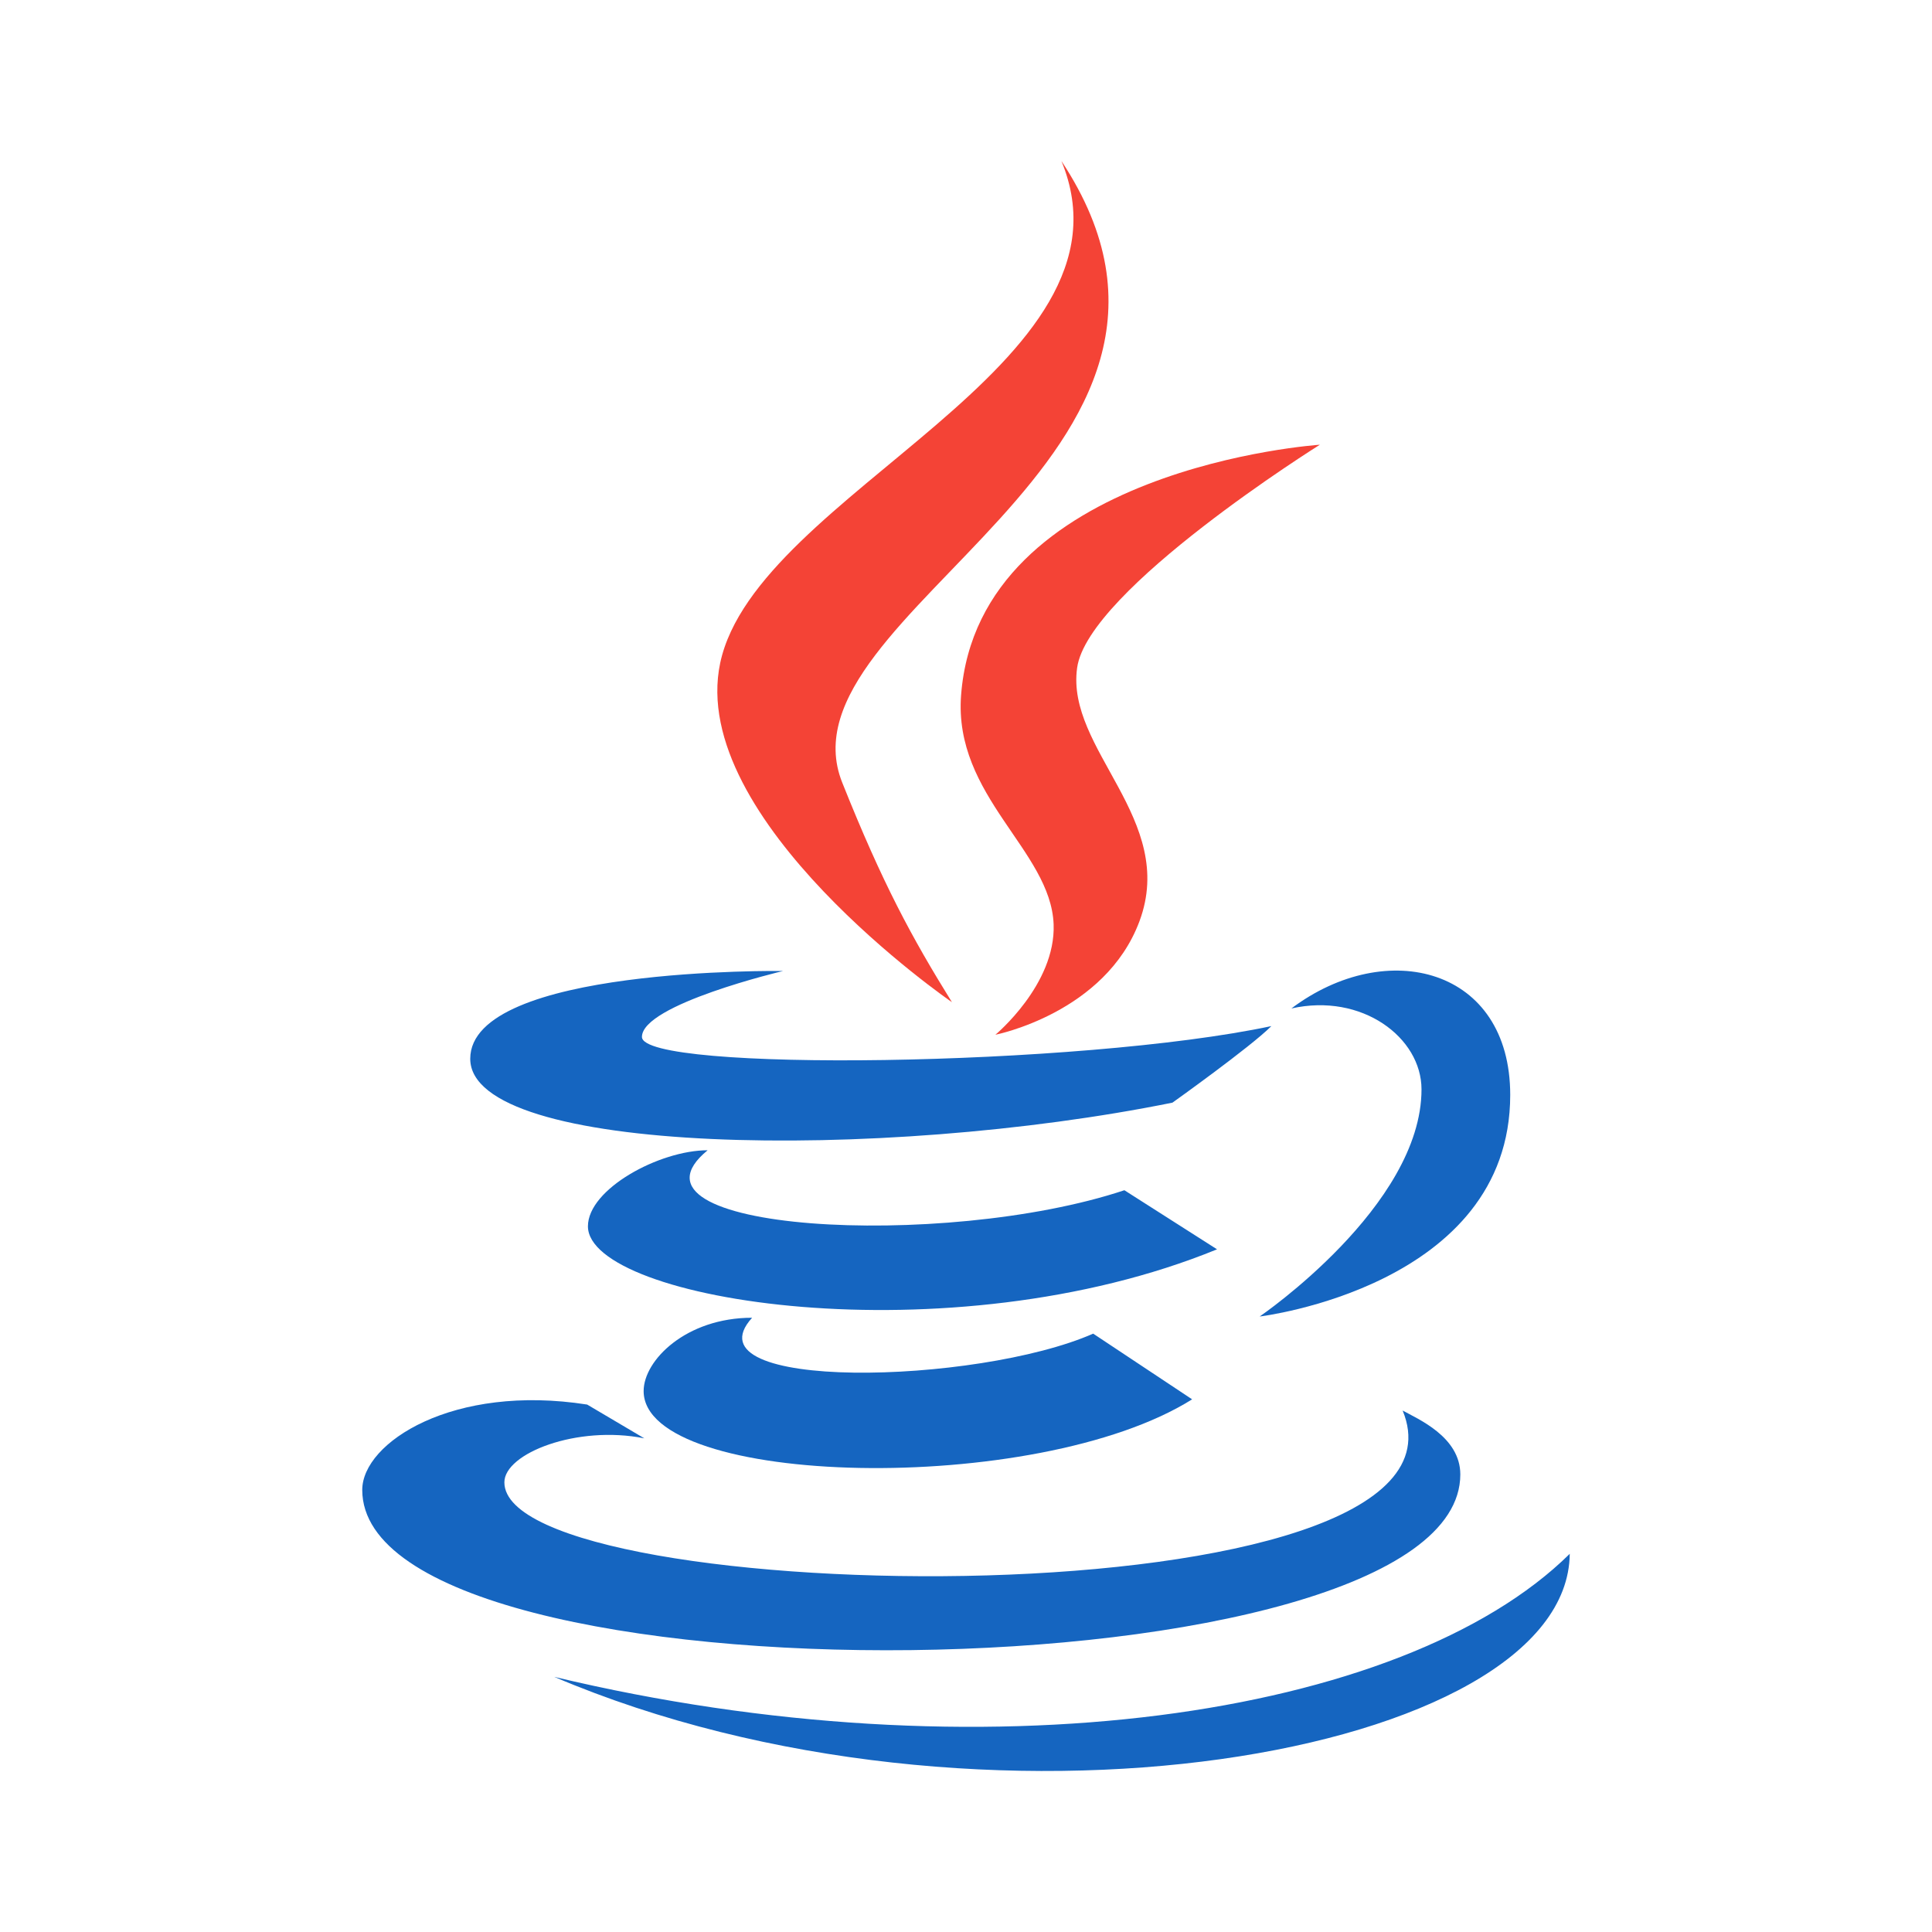
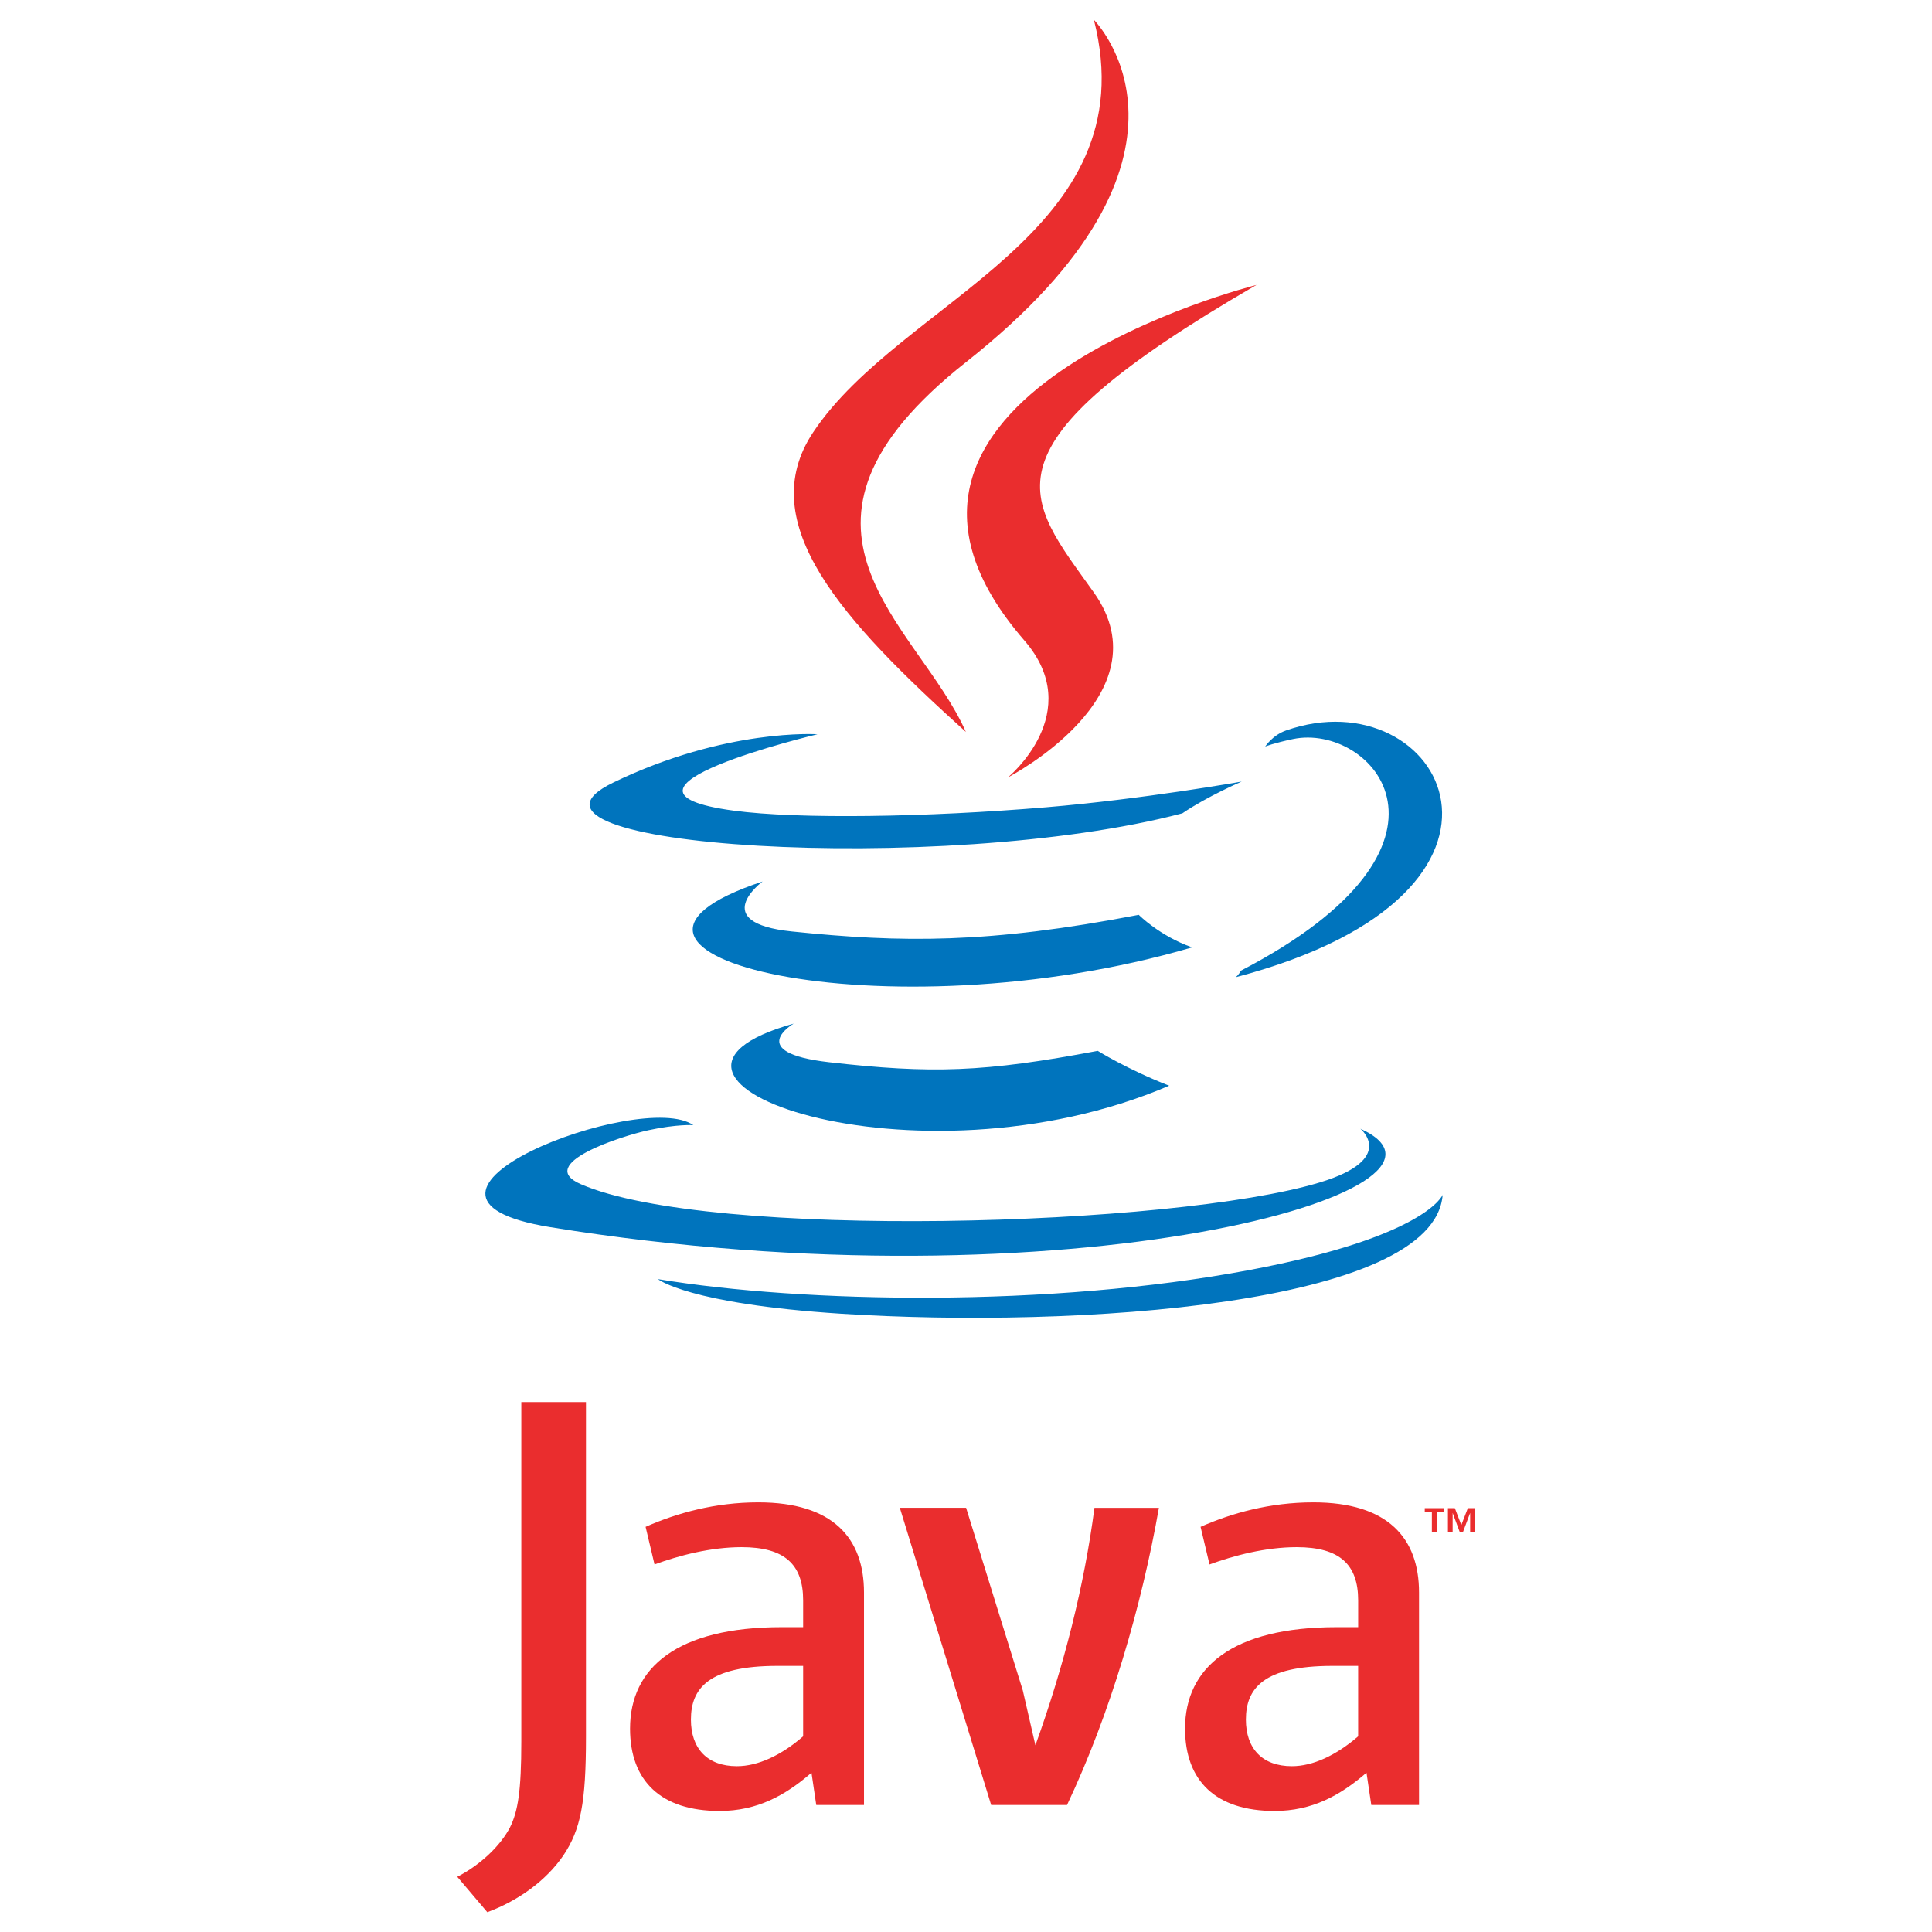
- <svg xmlns="http://www.w3.org/2000/svg" viewBox="0 0 48 48" width="96px" height="96px">
-   <path fill="#F44336" d="M23.65,24.898c-0.998-1.609-1.722-2.943-2.725-5.455C19.229,15.2,31.24,11.366,26.37,3.999c2.111,5.089-7.577,8.235-8.477,12.473C17.07,20.37,23.645,24.898,23.65,24.898z" />
-   <path fill="#F44336" d="M23.878,17.27c-0.192,2.516,2.229,3.857,2.299,5.695c0.056,1.496-1.447,2.743-1.447,2.743s2.728-0.536,3.579-2.818c0.945-2.534-1.834-4.269-1.548-6.298c0.267-1.938,6.031-5.543,6.031-5.543S24.311,11.611,23.878,17.27z" />
-   <g>
-     <path fill="#1565C0" d="M32.084 25.055c1.754-.394 3.233.723 3.233 2.01 0 2.901-4.021 5.643-4.021 5.643s6.225-.742 6.225-5.505C37.521 24.053 34.464 23.266 32.084 25.055zM29.129 27.395c0 0 1.941-1.383 2.458-1.902-4.763 1.011-15.638 1.147-15.638.269 0-.809 3.507-1.638 3.507-1.638s-7.773-.112-7.773 2.181C11.683 28.695 21.858 28.866 29.129 27.395z" />
-     <path fill="#1565C0" d="M27.935,29.571c-4.509,1.499-12.814,1.02-10.354-0.993c-1.198,0-2.974,0.963-2.974,1.889c0,1.857,8.982,3.291,15.63,0.572L27.935,29.571z" />
-     <path fill="#1565C0" d="M18.686,32.739c-1.636,0-2.695,1.054-2.695,1.822c0,2.391,9.76,2.632,13.627,0.205l-2.458-1.632C24.271,34.404,17.014,34.579,18.686,32.739z" />
-     <path fill="#1565C0" d="M36.281,36.632c0-0.936-1.055-1.377-1.433-1.588c2.228,5.373-22.317,4.956-22.317,1.784c0-0.721,1.807-1.427,3.477-1.093l-1.42-0.839C11.26,34.374,9,35.837,9,37.017C9,42.52,36.281,42.255,36.281,36.632z" />
-     <path fill="#1565C0" d="M39,38.604c-4.146,4.095-14.659,5.587-25.231,3.057C24.341,46.164,38.95,43.628,39,38.604z" />
-   </g>
+ <svg xmlns="http://www.w3.org/2000/svg" viewBox="0 0 128 128" id="java">
+   <path fill="#0074BD" d="M52.581 67.817s-3.284 1.911 2.341 2.557c6.814.778 10.297.666 17.805-.753 0 0 1.979 1.237 4.735 2.309-16.836 7.213-38.104-.418-24.881-4.113zM50.522 58.402s-3.684 2.729 1.945 3.311c7.28.751 13.027.813 22.979-1.103 0 0 1.373 1.396 3.536 2.157-20.352 5.954-43.021.469-28.46-4.365z" />
+   <path fill="#EA2D2E" d="M67.865 42.431c4.151 4.778-1.088 9.074-1.088 9.074s10.533-5.437 5.696-12.248c-4.519-6.349-7.982-9.502 10.771-20.378.001 0-29.438 7.35-15.379 23.552z" />
+   <path fill="#0074BD" d="M90.132 74.781s2.432 2.005-2.678 3.555c-9.716 2.943-40.444 3.831-48.979.117-3.066-1.335 2.687-3.187 4.496-3.576 1.887-.409 2.965-.334 2.965-.334-3.412-2.403-22.055 4.719-9.469 6.762 34.324 5.563 62.567-2.506 53.665-6.524zM54.162 48.647s-15.629 3.713-5.534 5.063c4.264.57 12.758.439 20.676-.225 6.469-.543 12.961-1.704 12.961-1.704s-2.279.978-3.93 2.104c-15.874 4.175-46.533 2.23-37.706-2.038 7.463-3.611 13.533-3.2 13.533-3.2zM82.2 64.317c16.135-8.382 8.674-16.438 3.467-15.353-1.273.266-1.845.496-1.845.496s.475-.744 1.378-1.063c10.302-3.62 18.223 10.681-3.322 16.345 0 0 .247-.224.322-.425z" />
+   <path fill="#EA2D2E" d="M72.474 1.313s8.935 8.939-8.476 22.682c-13.962 11.027-3.184 17.313-.006 24.498-8.15-7.354-14.128-13.828-10.118-19.852 5.889-8.842 22.204-13.131 18.6-27.328z" />
+   <path fill="#0074BD" d="M55.749 87.039c15.484.99 39.269-.551 39.832-7.878 0 0-1.082 2.777-12.799 4.981-13.218 2.488-29.523 2.199-39.191.603 0 0 1.98 1.64 12.158 2.294z" />
+   <path fill="#EA2D2E" d="M94.866 100.181h-.472v-.264h1.27v.264h-.47v1.317h-.329l.001-1.317zm2.535.066h-.006l-.468 1.251h-.216l-.465-1.251h-.005v1.251h-.312v-1.581h.457l.431 1.119.432-1.119h.454v1.581h-.302v-1.251zM53.211 115.037c-1.46 1.266-3.004 1.978-4.391 1.978-1.974 0-3.045-1.186-3.045-3.085 0-2.055 1.146-3.56 5.738-3.56h1.697v4.667h.001zm4.031 4.548v-14.077c0-3.599-2.053-5.973-6.997-5.973-2.886 0-5.416.714-7.473 1.622l.592 2.493c1.62-.595 3.715-1.147 5.771-1.147 2.85 0 4.075 1.147 4.075 3.521v1.779h-1.424c-6.921 0-10.044 2.685-10.044 6.723 0 3.479 2.058 5.456 5.933 5.456 2.49 0 4.351-1.028 6.088-2.533l.316 2.137h3.163v-.001zM70.694 119.585h-5.027l-6.051-19.689h4.391l3.756 12.099.835 3.635c1.896-5.258 3.24-10.596 3.912-15.733h4.271c-1.143 6.481-3.203 13.598-6.087 19.688zM89.982 115.037c-1.465 1.266-3.01 1.978-4.392 1.978-1.976 0-3.046-1.186-3.046-3.085 0-2.055 1.149-3.56 5.736-3.56h1.701v4.667h.001zm4.033 4.548v-14.077c0-3.599-2.059-5.973-6.999-5.973-2.889 0-5.418.714-7.475 1.622l.593 2.493c1.62-.595 3.718-1.147 5.774-1.147 2.846 0 4.074 1.147 4.074 3.521v1.779h-1.424c-6.923 0-10.045 2.685-10.045 6.723 0 3.479 2.056 5.456 5.93 5.456 2.491 0 4.349-1.028 6.091-2.533l.318 2.137h3.163v-.001zM37.322 122.931c-1.147 1.679-3.005 3.008-5.037 3.757l-1.989-2.345c1.547-.794 2.872-2.075 3.489-3.269.532-1.063.753-2.43.753-5.701v-22.482h4.284v22.173c0 4.375-.348 6.144-1.5 7.867z" />
</svg>
